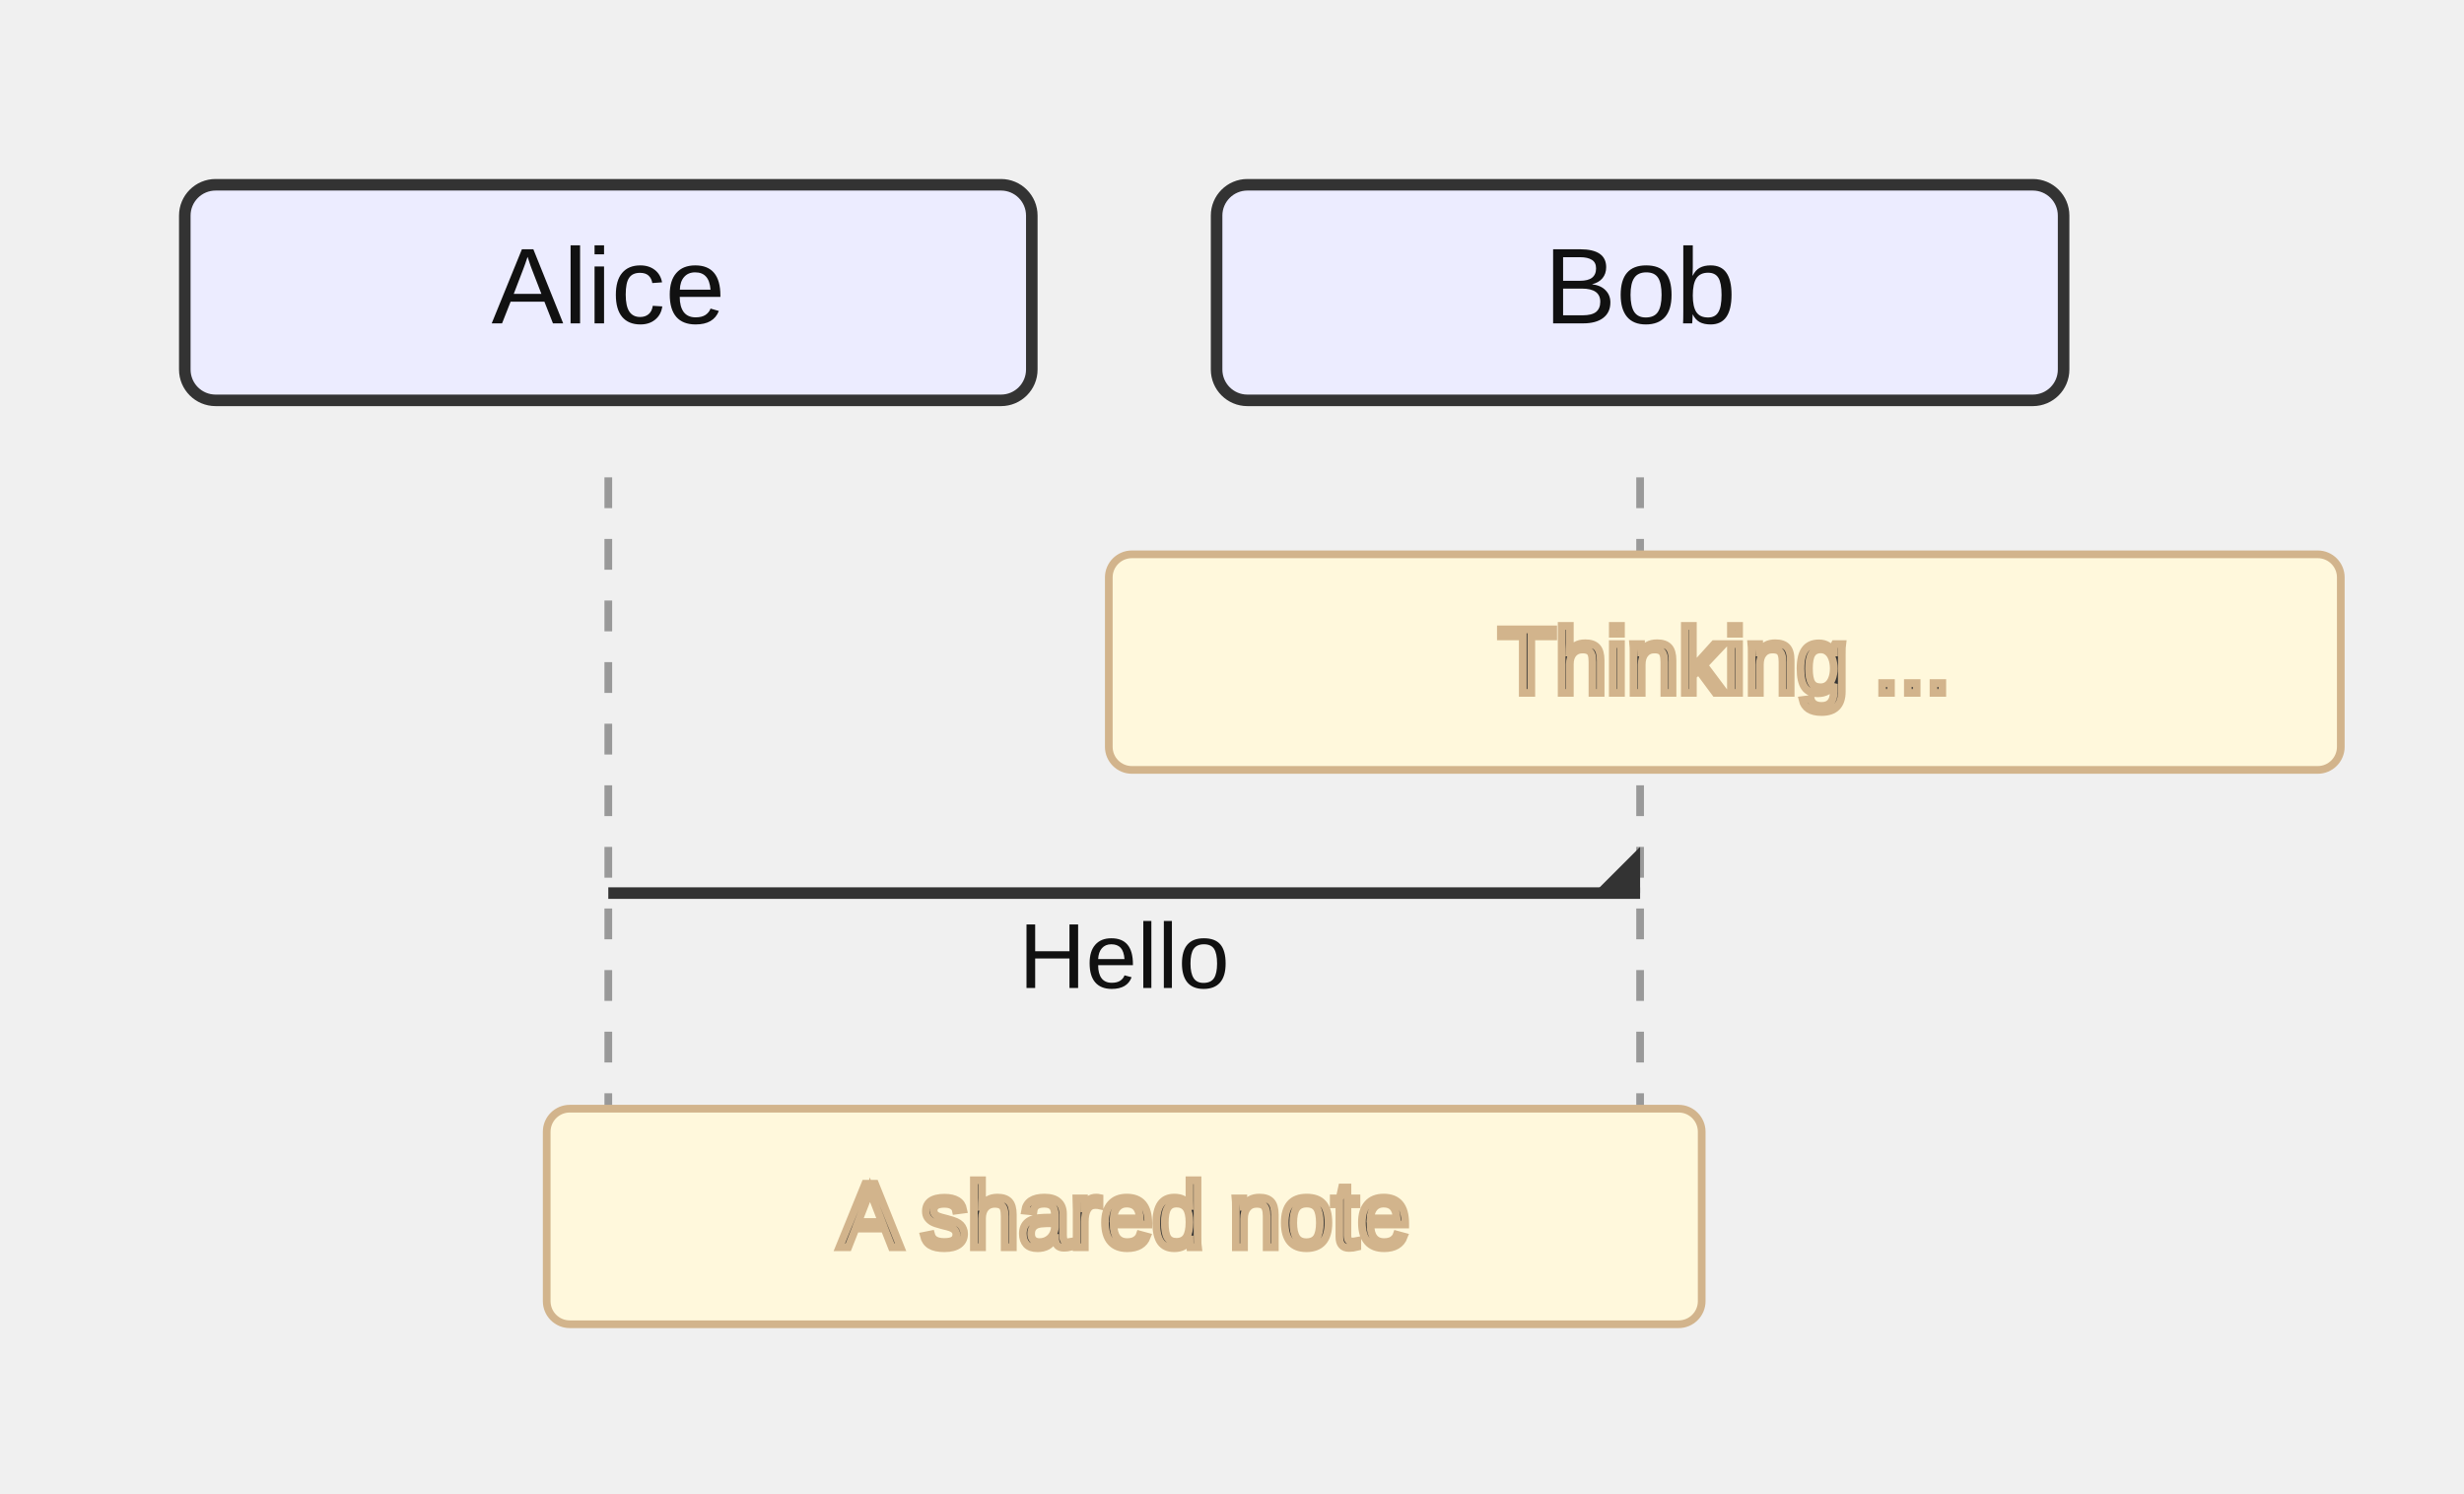
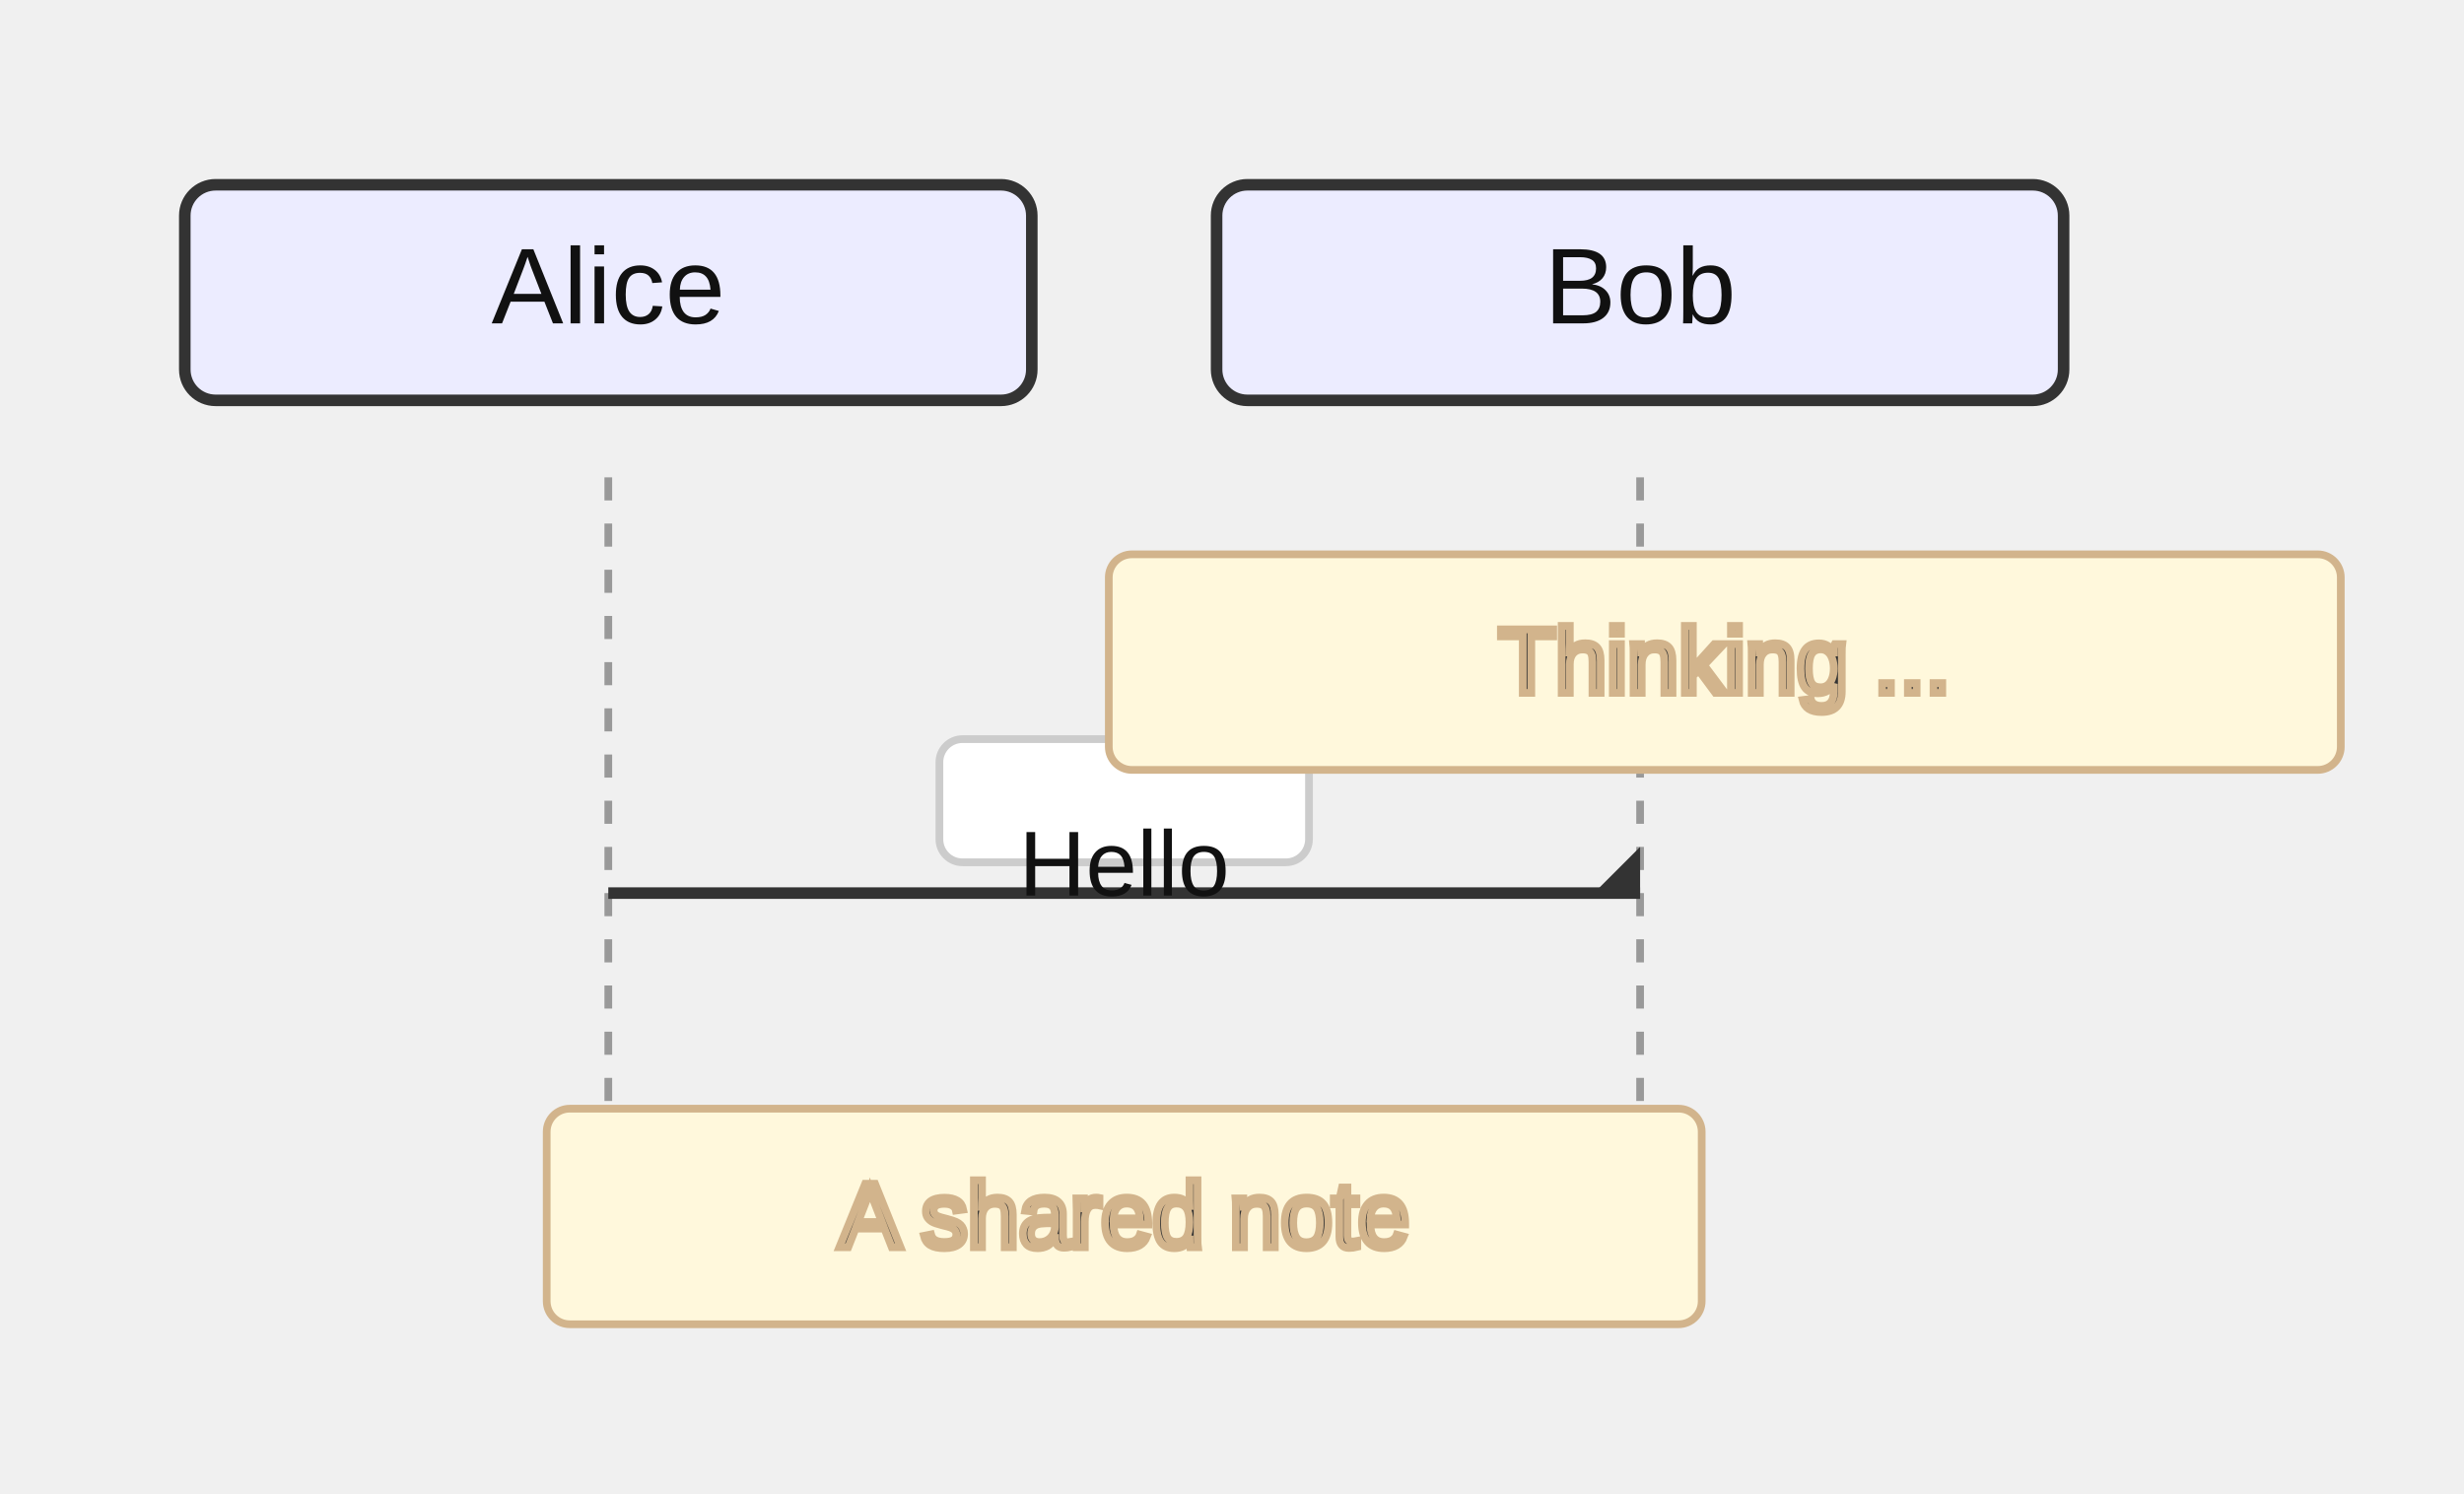
<svg xmlns="http://www.w3.org/2000/svg" width="320" height="194" viewBox="0 0 320 194">
  <style>
    .actor-rect { fill: #ECECFF; stroke: #333; stroke-width: 1.5px; }
    .actor-label { font-family: Arial, sans-serif; font-size: 14px; fill: #111; }
-     .lifeline { stroke: #999; stroke-dasharray: 4 4; }
+     .lifeline { stroke: #999; stroke-dasharray: 3 3; }
    .activation { fill: #f2f2f2; stroke: #666; stroke-width: 1px; }
    .msg-line { stroke: #333; stroke-width: 1.5px; fill: none; }
    .msg-line.dotted { stroke-dasharray: 4 3; }
    .msg-line.thick { stroke-width: 3px; }
    .msg-label { font-family: Arial, sans-serif; font-size: 12px; fill: #111; dominant-baseline: hanging; }
+     .msg-label-bg { fill: #ffffff; stroke: #cccccc; stroke-width: 1px; rx: 3; }
    .arrowhead { fill: #333; }
    .openhead { fill: none; stroke: #333; stroke-width: 1.5px; }
    .crosshead { stroke: #333; stroke-width: 1.5px; }
    .note { fill: #fff8dc; stroke: #d2b48c; stroke-width: 1px; }
    .note-text { font-family: Arial, sans-serif; font-size: 12px; fill: #333; }
    .group-frame { fill: none; stroke: #999; stroke-width: 1px; rx: 4; }
    .group-title { font-family: Arial, sans-serif; font-size: 12px; fill: #333; }
+     .group-title-bg { fill: #ffffff; stroke: #999; stroke-width: 1px; rx: 3; }
  </style>
  <g class="actor" transform="translate(24,24)">
    <rect class="actor-rect" width="110" height="28" rx="4" />
    <text class="actor-label" x="55" y="18" text-anchor="middle">Alice</text>
  </g>
  <g class="actor" transform="translate(158,24)">
    <rect class="actor-rect" width="110" height="28" rx="4" />
    <text class="actor-label" x="55" y="18" text-anchor="middle">Bob</text>
  </g>
  <line class="lifeline" x1="79" y1="62" x2="79" y2="170" />
  <line class="lifeline" x1="213" y1="62" x2="213" y2="170" />
  <path class="msg-line solid" d="M 79 116 L 213 116" />
  <path class="arrowhead" transform="translate(213,116) rotate(0.00)" d="M 0 0 L 0 -6 L -6 0 Z" />
-   <text class="msg-label" x="146" y="120" text-anchor="middle">Hello</text>
+   <rect class="msg-label-bg" x="122" y="96" width="48" height="16" rx="3" />
+   <text class="msg-label" x="146" y="108" text-anchor="middle">Hello</text>
  <g class="note" transform="translate(144,72)">
    <rect width="160" height="28" rx="3" />
    <text class="note-text" x="80" y="18" text-anchor="middle">Thinking ...</text>
  </g>
  <g class="note" transform="translate(71,144)">
    <rect width="150" height="28" rx="3" />
    <text class="note-text" x="75" y="18" text-anchor="middle">A shared note</text>
  </g>
</svg>
